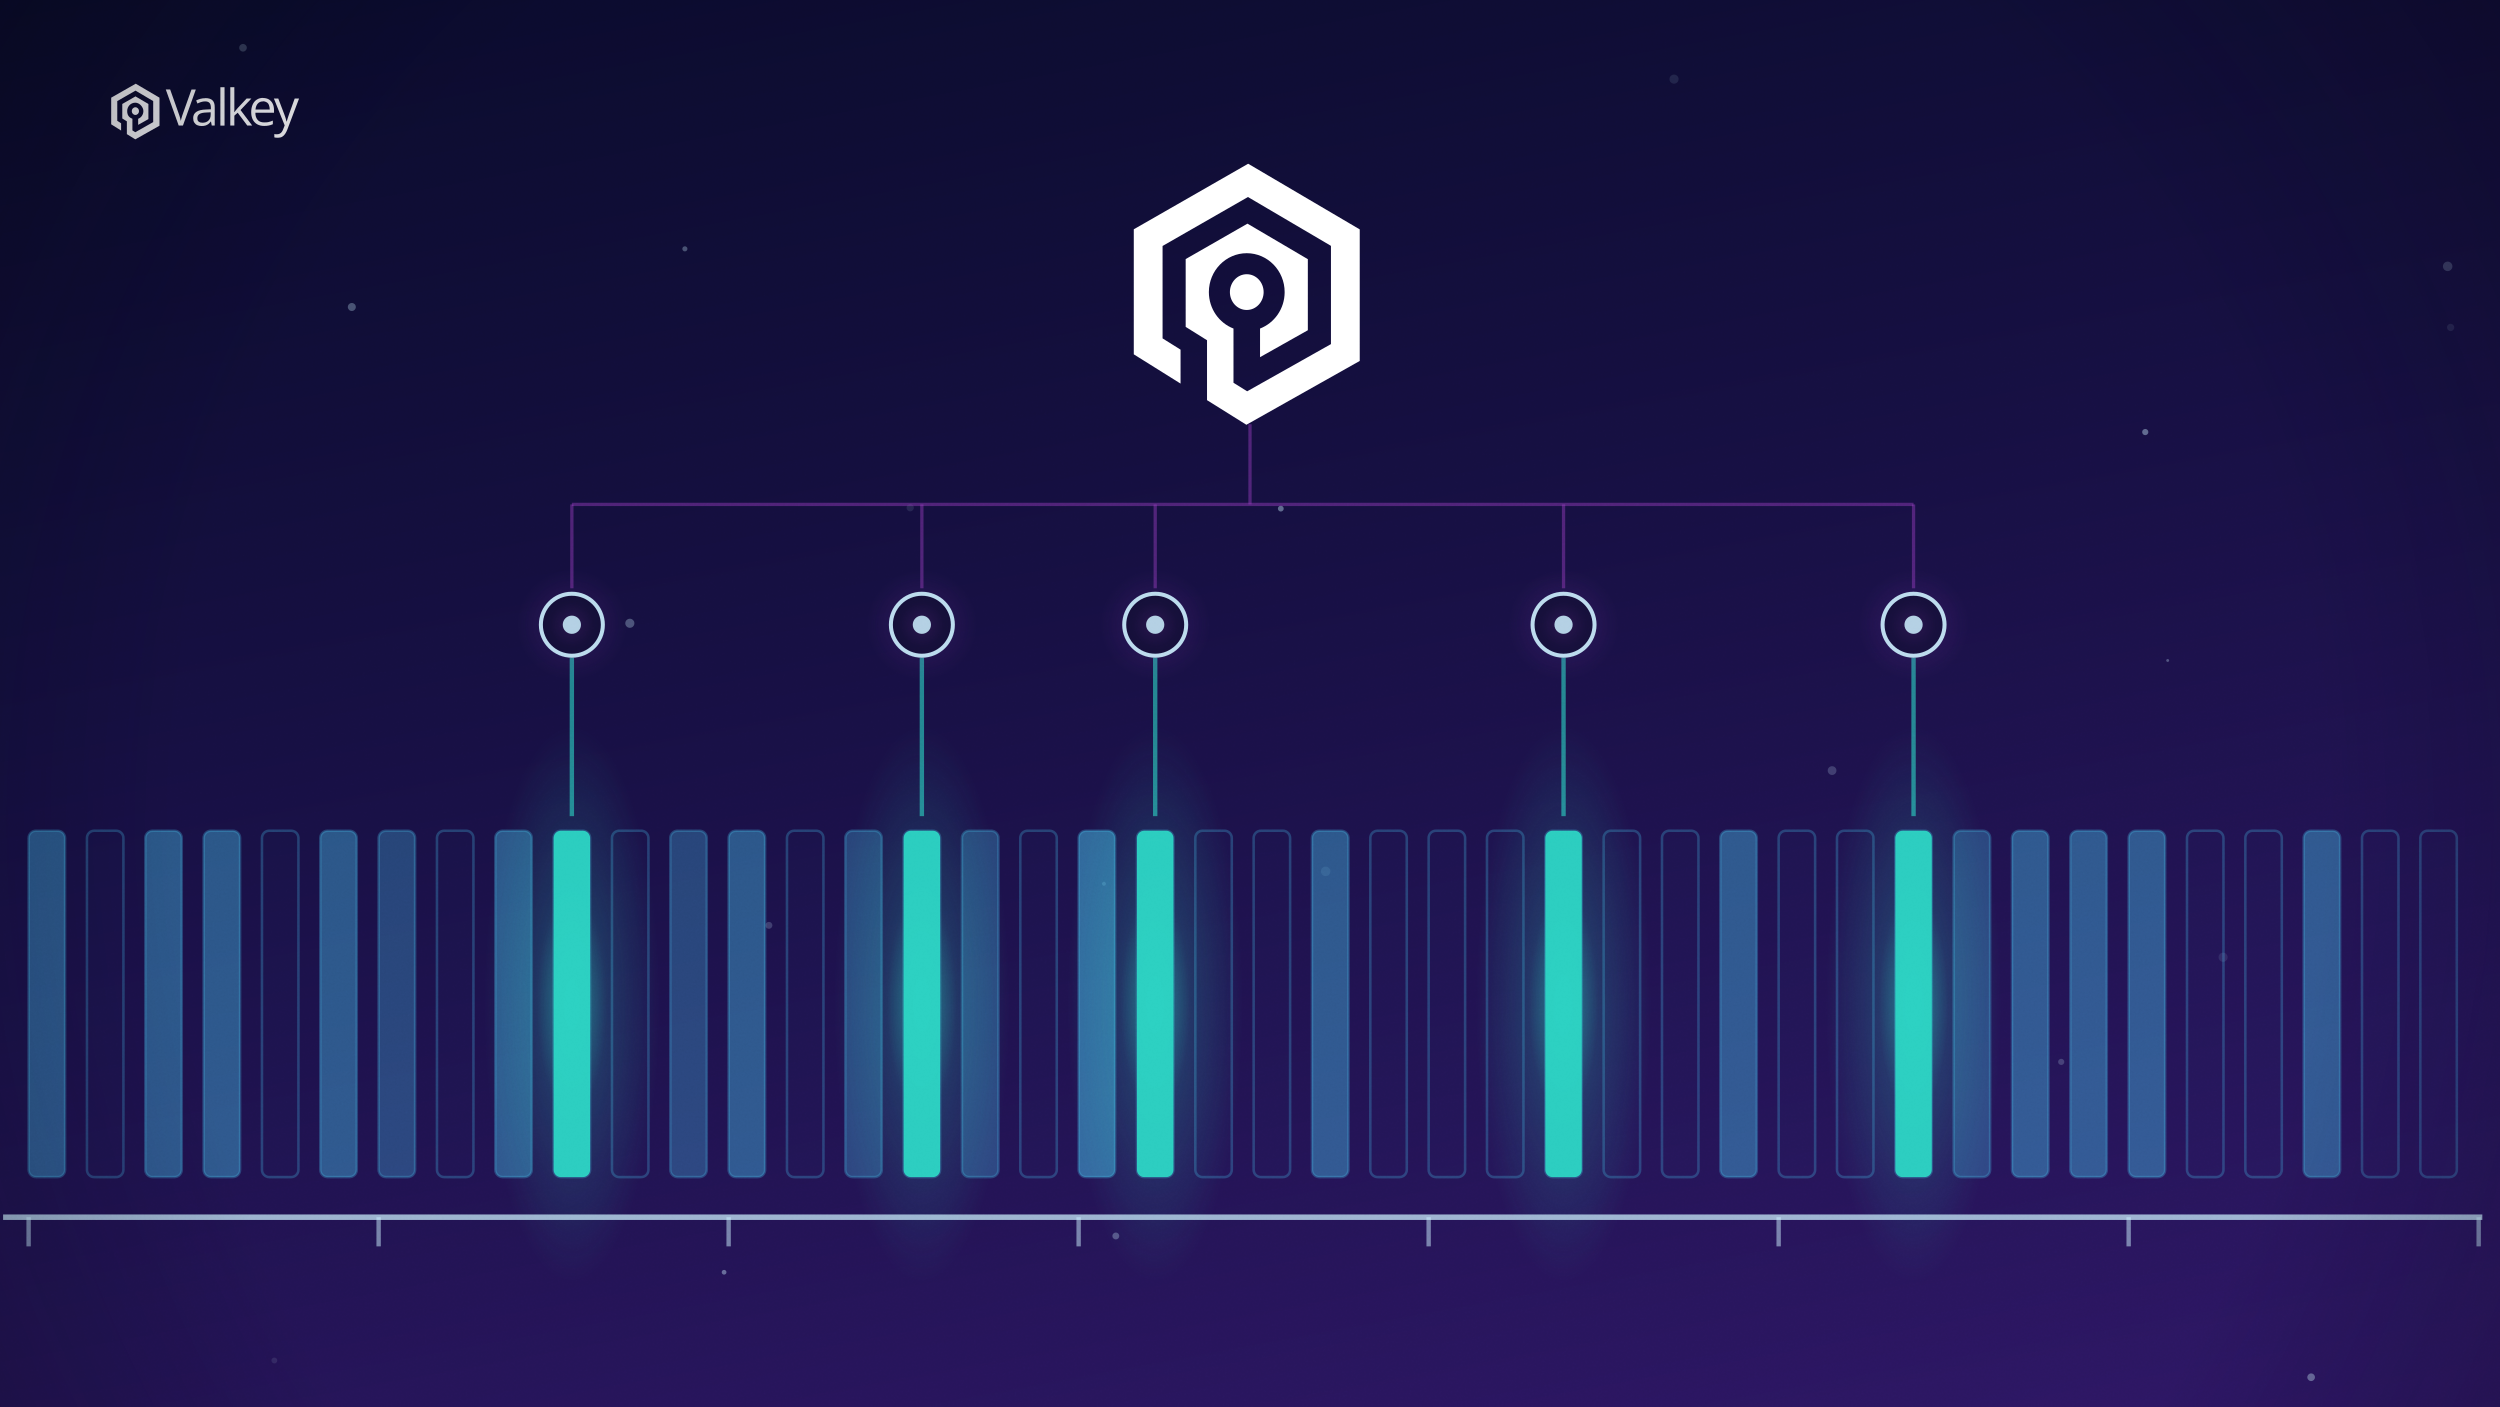
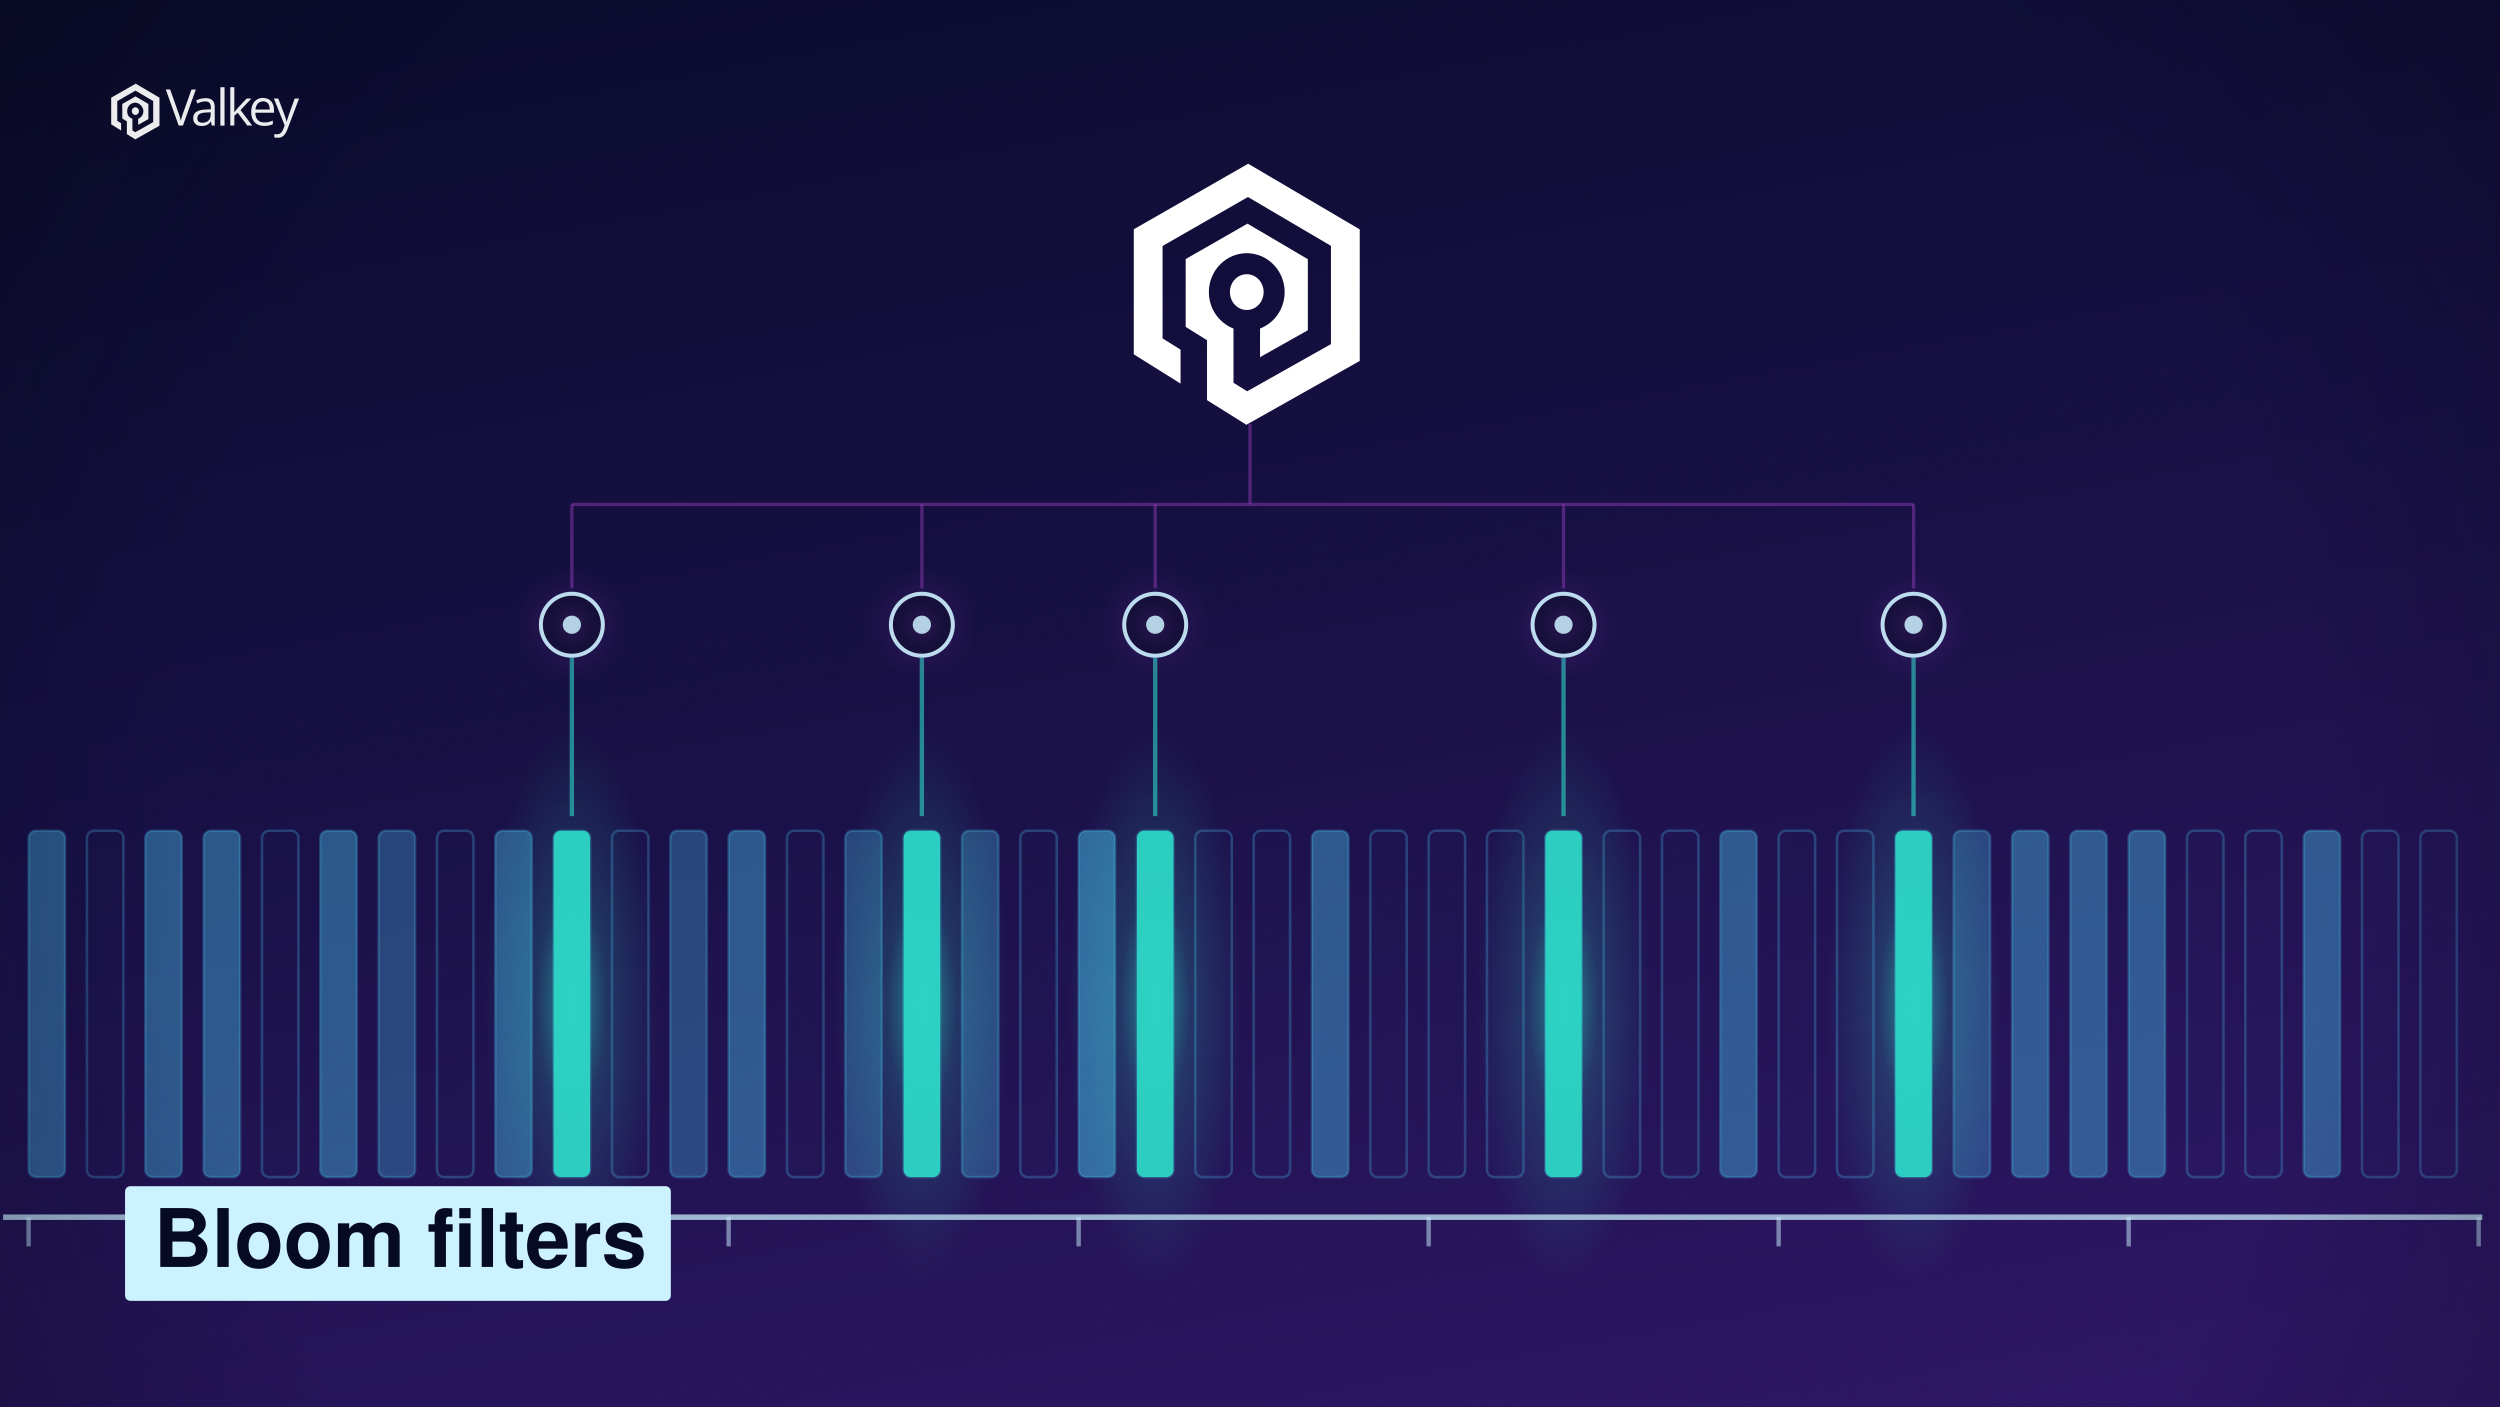
<svg xmlns="http://www.w3.org/2000/svg" width="1920" height="1080" viewBox="274.3 89.3 1371.4 771.4">
  <defs>
    <linearGradient id="sky" x1="0" y1="0" x2="0.32" y2="1">
      <stop offset="0" stop-color="#060A24" />
      <stop offset="0.48" stop-color="#171043" />
      <stop offset="1" stop-color="#301868" />
    </linearGradient>
-     <radialGradient id="focus" gradientUnits="userSpaceOnUse" cx="960" cy="400" r="900">
-       <stop offset="0" stop-color="#00A3E0" stop-opacity="0.42" />
-       <stop offset="0.35" stop-color="#963CBD" stop-opacity="0.20" />
-       <stop offset="1" stop-color="#963CBD" stop-opacity="0" />
-     </radialGradient>
    <radialGradient id="vignette" gradientUnits="userSpaceOnUse" cx="960" cy="540" r="1180">
      <stop offset="0.5" stop-color="#03040F" stop-opacity="0" />
      <stop offset="1" stop-color="#03040F" stop-opacity="0.8" />
    </radialGradient>
    <radialGradient id="scrim">
      <stop offset="0" stop-color="#060A24" stop-opacity="0.72" />
      <stop offset="0.6" stop-color="#060A24" stop-opacity="0.45" />
      <stop offset="1" stop-color="#060A24" stop-opacity="0" />
    </radialGradient>
    <filter id="grain" x="0" y="0" width="100%" height="100%">
      <feTurbulence type="fractalNoise" baseFrequency="0.85" numOctaves="4" stitchTiles="stitch" />
      <feColorMatrix type="saturate" values="0" />
    </filter>
    <radialGradient id="h-cyan">
      <stop offset="0" stop-color="#46BDE9" stop-opacity="0.75" />
      <stop offset="0.4" stop-color="#46BDE9" stop-opacity="0.22" />
      <stop offset="1" stop-color="#46BDE9" stop-opacity="0" />
    </radialGradient>
    <radialGradient id="h-ice">
      <stop offset="0" stop-color="#CCF1FF" stop-opacity="0.75" />
      <stop offset="0.4" stop-color="#CCF1FF" stop-opacity="0.22" />
      <stop offset="1" stop-color="#CCF1FF" stop-opacity="0" />
    </radialGradient>
    <radialGradient id="h-mint">
      <stop offset="0" stop-color="#2CD5C4" stop-opacity="0.75" />
      <stop offset="0.4" stop-color="#2CD5C4" stop-opacity="0.22" />
      <stop offset="1" stop-color="#2CD5C4" stop-opacity="0" />
    </radialGradient>
    <radialGradient id="h-coral">
      <stop offset="0" stop-color="#F65275" stop-opacity="0.75" />
      <stop offset="0.4" stop-color="#F65275" stop-opacity="0.22" />
      <stop offset="1" stop-color="#F65275" stop-opacity="0" />
    </radialGradient>
    <radialGradient id="h-violet">
      <stop offset="0" stop-color="#963CBD" stop-opacity="0.75" />
      <stop offset="0.4" stop-color="#963CBD" stop-opacity="0.22" />
      <stop offset="1" stop-color="#963CBD" stop-opacity="0" />
    </radialGradient>
    <radialGradient id="h-gold">
      <stop offset="0" stop-color="#FFB81C" stop-opacity="0.75" />
      <stop offset="0.4" stop-color="#FFB81C" stop-opacity="0.22" />
      <stop offset="1" stop-color="#FFB81C" stop-opacity="0" />
    </radialGradient>
    <filter id="blur3" x="-70%" y="-70%" width="240%" height="240%">
      <feGaussianBlur stdDeviation="3" />
    </filter>
    <filter id="blur8" x="-70%" y="-70%" width="240%" height="240%">
      <feGaussianBlur stdDeviation="8" />
    </filter>
    <filter id="blur18" x="-70%" y="-70%" width="240%" height="240%">
      <feGaussianBlur stdDeviation="18" />
    </filter>
    <filter id="blur40" x="-70%" y="-70%" width="240%" height="240%">
      <feGaussianBlur stdDeviation="40" />
    </filter>
  </defs>
  <rect width="1920" height="1080" fill="url(#sky)" />
-   <g>
-     <circle cx="1077.2" cy="79.6" r="2.5" fill="#CCF1FF" opacity="0.4" />
-     <circle cx="433.8" cy="949.7" r="2.3" fill="#CCF1FF" opacity="0.3" />
-     <circle cx="879.9" cy="574.1" r="1.1" fill="#CCF1FF" opacity="0.2" />
-     <circle cx="407.6" cy="115.5" r="2.1" fill="#CCF1FF" opacity="0.2" />
-     <circle cx="976.9" cy="368.3" r="1.6" fill="#CCF1FF" opacity="0.4" />
-     <circle cx="1633.4" cy="81.3" r="2.2" fill="#CCF1FF" opacity="0.2" />
-     <circle cx="1493.8" cy="614.4" r="2.5" fill="#CCF1FF" opacity="0.1" />
-     <circle cx="1844.7" cy="473.7" r="0.9" fill="#CCF1FF" opacity="0.4" />
-     <circle cx="1192.6" cy="132.7" r="2.5" fill="#CCF1FF" opacity="0.1" />
-     <circle cx="1717.5" cy="631.7" r="2.3" fill="#CCF1FF" opacity="0.4" />
-     <circle cx="255.4" cy="25.8" r="2.2" fill="#CCF1FF" opacity="0.2" />
-     <circle cx="1764.4" cy="610.9" r="2.6" fill="#CCF1FF" opacity="0.1" />
-     <circle cx="619.8" cy="431.2" r="2.5" fill="#CCF1FF" opacity="0.3" />
-     <circle cx="886.4" cy="767.3" r="1.9" fill="#CCF1FF" opacity="0.3" />
-     <circle cx="464.2" cy="23.8" r="1.2" fill="#CCF1FF" opacity="0.1" />
-     <circle cx="1129" cy="45.9" r="1.1" fill="#CCF1FF" opacity="0.3" />
-     <circle cx="732" cy="1065.4" r="2.6" fill="#CCF1FF" opacity="0.3" />
-     <circle cx="1146" cy="1075.1" r="1.2" fill="#CCF1FF" opacity="0.3" />
-     <circle cx="1405" cy="671.8" r="1.7" fill="#CCF1FF" opacity="0.2" />
-     <circle cx="1001.5" cy="567.3" r="2.6" fill="#CCF1FF" opacity="0.1" />
-     <circle cx="105.7" cy="1018.8" r="1.7" fill="#CCF1FF" opacity="0.3" />
-     <circle cx="1771.3" cy="779.8" r="2.4" fill="#CCF1FF" opacity="0.2" />
-     <circle cx="225.4" cy="181.4" r="2.6" fill="#CCF1FF" opacity="0.3" />
-     <circle cx="424.8" cy="835.6" r="1.6" fill="#CCF1FF" opacity="0.1" />
-     <circle cx="773.6" cy="367.8" r="2" fill="#CCF1FF" opacity="0.1" />
-     <circle cx="642.9" cy="1016.4" r="1.7" fill="#CCF1FF" opacity="0.3" />
-     <circle cx="1115.1" cy="53.7" r="0.8" fill="#CCF1FF" opacity="0.1" />
-     <circle cx="1451.1" cy="326.3" r="1.7" fill="#CCF1FF" opacity="0.4" />
-     <circle cx="760.2" cy="877.7" r="1.2" fill="#CCF1FF" opacity="0.3" />
-     <circle cx="1820.8" cy="754.9" r="1.5" fill="#CCF1FF" opacity="0.2" />
-     <circle cx="230.8" cy="290.3" r="1.1" fill="#CCF1FF" opacity="0.1" />
-     <circle cx="671.5" cy="787.2" r="1.3" fill="#CCF1FF" opacity="0.4" />
-     <circle cx="195.7" cy="836.6" r="2.2" fill="#CCF1FF" opacity="0.2" />
-     <circle cx="72.3" cy="885.3" r="1.1" fill="#CCF1FF" opacity="0.2" />
-     <circle cx="1279.3" cy="512" r="2.4" fill="#CCF1FF" opacity="0.2" />
-     <circle cx="168.9" cy="786.8" r="1" fill="#CCF1FF" opacity="0.1" />
-     <circle cx="138.4" cy="1019.9" r="0.9" fill="#CCF1FF" opacity="0.1" />
-     <circle cx="696.1" cy="596.9" r="1.9" fill="#CCF1FF" opacity="0.2" />
-     <circle cx="1463.4" cy="451.6" r="0.8" fill="#CCF1FF" opacity="0.3" />
-     <circle cx="467.3" cy="257.7" r="2.2" fill="#CCF1FF" opacity="0.3" />
-     <circle cx="328.4" cy="865" r="1.8" fill="#CCF1FF" opacity="0.3" />
-     <circle cx="1617" cy="235.4" r="2.6" fill="#CCF1FF" opacity="0.2" />
-     <circle cx="1716" cy="736.2" r="2.4" fill="#CCF1FF" opacity="0.1" />
-     <circle cx="61.4" cy="32.5" r="1.6" fill="#CCF1FF" opacity="0.2" />
-     <circle cx="1618.6" cy="268.9" r="2" fill="#CCF1FF" opacity="0.1" />
-     <circle cx="1655.9" cy="543.7" r="1.4" fill="#CCF1FF" opacity="0.3" />
-     <circle cx="1542.1" cy="844.8" r="2.1" fill="#CCF1FF" opacity="0.4" />
-     <circle cx="76.6" cy="765.2" r="2.7" fill="#CCF1FF" opacity="0.4" />
-     <circle cx="1619.3" cy="894.6" r="2.1" fill="#CCF1FF" opacity="0.1" />
-     <circle cx="650" cy="225.8" r="1.4" fill="#CCF1FF" opacity="0.3" />
-   </g>
  <g>
    <rect x="290" y="545" width="20" height="190" rx="4" fill="#00A3E0" fill-opacity="0.05" stroke="#46BDE9" stroke-width="1.4" opacity="0.28" />
    <rect x="322" y="545" width="20" height="190" rx="4" fill="#00A3E0" fill-opacity="0.05" stroke="#46BDE9" stroke-width="1.4" opacity="0.28" />
    <rect x="354" y="545" width="20" height="190" rx="4" fill="#00A3E0" fill-opacity="0.05" stroke="#46BDE9" stroke-width="1.4" opacity="0.28" />
    <rect x="386" y="545" width="20" height="190" rx="4" fill="#00A3E0" fill-opacity="0.05" stroke="#46BDE9" stroke-width="1.4" opacity="0.28" />
    <rect x="418" y="545" width="20" height="190" rx="4" fill="#00A3E0" fill-opacity="0.05" stroke="#46BDE9" stroke-width="1.4" opacity="0.28" />
    <rect x="450" y="545" width="20" height="190" rx="4" fill="#00A3E0" fill-opacity="0.05" stroke="#46BDE9" stroke-width="1.4" opacity="0.28" />
    <rect x="482" y="545" width="20" height="190" rx="4" fill="#00A3E0" fill-opacity="0.05" stroke="#46BDE9" stroke-width="1.4" opacity="0.28" />
    <rect x="514" y="545" width="20" height="190" rx="4" fill="#00A3E0" fill-opacity="0.05" stroke="#46BDE9" stroke-width="1.4" opacity="0.28" />
    <rect x="546" y="545" width="20" height="190" rx="4" fill="#00A3E0" fill-opacity="0.05" stroke="#46BDE9" stroke-width="1.4" opacity="0.28" />
    <rect x="578" y="545" width="20" height="190" rx="4" fill="#00A3E0" fill-opacity="0.05" stroke="#46BDE9" stroke-width="1.4" opacity="0.28" />
    <rect x="610" y="545" width="20" height="190" rx="4" fill="#00A3E0" fill-opacity="0.05" stroke="#46BDE9" stroke-width="1.4" opacity="0.28" />
    <rect x="642" y="545" width="20" height="190" rx="4" fill="#00A3E0" fill-opacity="0.05" stroke="#46BDE9" stroke-width="1.4" opacity="0.28" />
    <rect x="674" y="545" width="20" height="190" rx="4" fill="#00A3E0" fill-opacity="0.05" stroke="#46BDE9" stroke-width="1.4" opacity="0.28" />
    <rect x="706" y="545" width="20" height="190" rx="4" fill="#00A3E0" fill-opacity="0.05" stroke="#46BDE9" stroke-width="1.4" opacity="0.28" />
    <rect x="738" y="545" width="20" height="190" rx="4" fill="#00A3E0" fill-opacity="0.05" stroke="#46BDE9" stroke-width="1.4" opacity="0.28" />
    <rect x="770" y="545" width="20" height="190" rx="4" fill="#00A3E0" fill-opacity="0.05" stroke="#46BDE9" stroke-width="1.4" opacity="0.28" />
    <rect x="802" y="545" width="20" height="190" rx="4" fill="#00A3E0" fill-opacity="0.05" stroke="#46BDE9" stroke-width="1.4" opacity="0.28" />
    <rect x="834" y="545" width="20" height="190" rx="4" fill="#00A3E0" fill-opacity="0.05" stroke="#46BDE9" stroke-width="1.4" opacity="0.28" />
    <rect x="866" y="545" width="20" height="190" rx="4" fill="#00A3E0" fill-opacity="0.05" stroke="#46BDE9" stroke-width="1.4" opacity="0.28" />
    <rect x="898" y="545" width="20" height="190" rx="4" fill="#00A3E0" fill-opacity="0.05" stroke="#46BDE9" stroke-width="1.4" opacity="0.28" />
    <rect x="930" y="545" width="20" height="190" rx="4" fill="#00A3E0" fill-opacity="0.05" stroke="#46BDE9" stroke-width="1.4" opacity="0.28" />
    <rect x="962" y="545" width="20" height="190" rx="4" fill="#00A3E0" fill-opacity="0.05" stroke="#46BDE9" stroke-width="1.4" opacity="0.28" />
    <rect x="994" y="545" width="20" height="190" rx="4" fill="#00A3E0" fill-opacity="0.05" stroke="#46BDE9" stroke-width="1.4" opacity="0.28" />
    <rect x="1026" y="545" width="20" height="190" rx="4" fill="#00A3E0" fill-opacity="0.05" stroke="#46BDE9" stroke-width="1.4" opacity="0.28" />
    <rect x="1058" y="545" width="20" height="190" rx="4" fill="#00A3E0" fill-opacity="0.05" stroke="#46BDE9" stroke-width="1.4" opacity="0.28" />
    <rect x="1090" y="545" width="20" height="190" rx="4" fill="#00A3E0" fill-opacity="0.05" stroke="#46BDE9" stroke-width="1.4" opacity="0.28" />
    <rect x="1122" y="545" width="20" height="190" rx="4" fill="#00A3E0" fill-opacity="0.05" stroke="#46BDE9" stroke-width="1.4" opacity="0.28" />
    <rect x="1154" y="545" width="20" height="190" rx="4" fill="#00A3E0" fill-opacity="0.05" stroke="#46BDE9" stroke-width="1.4" opacity="0.28" />
    <rect x="1186" y="545" width="20" height="190" rx="4" fill="#00A3E0" fill-opacity="0.05" stroke="#46BDE9" stroke-width="1.4" opacity="0.28" />
    <rect x="1218" y="545" width="20" height="190" rx="4" fill="#00A3E0" fill-opacity="0.05" stroke="#46BDE9" stroke-width="1.4" opacity="0.28" />
    <rect x="1250" y="545" width="20" height="190" rx="4" fill="#00A3E0" fill-opacity="0.05" stroke="#46BDE9" stroke-width="1.4" opacity="0.28" />
    <rect x="1282" y="545" width="20" height="190" rx="4" fill="#00A3E0" fill-opacity="0.05" stroke="#46BDE9" stroke-width="1.4" opacity="0.28" />
    <rect x="1314" y="545" width="20" height="190" rx="4" fill="#00A3E0" fill-opacity="0.05" stroke="#46BDE9" stroke-width="1.4" opacity="0.28" />
    <rect x="1346" y="545" width="20" height="190" rx="4" fill="#00A3E0" fill-opacity="0.05" stroke="#46BDE9" stroke-width="1.4" opacity="0.28" />
    <rect x="1378" y="545" width="20" height="190" rx="4" fill="#00A3E0" fill-opacity="0.05" stroke="#46BDE9" stroke-width="1.4" opacity="0.28" />
    <rect x="1410" y="545" width="20" height="190" rx="4" fill="#00A3E0" fill-opacity="0.05" stroke="#46BDE9" stroke-width="1.4" opacity="0.28" />
    <rect x="1442" y="545" width="20" height="190" rx="4" fill="#00A3E0" fill-opacity="0.05" stroke="#46BDE9" stroke-width="1.4" opacity="0.28" />
    <rect x="1474" y="545" width="20" height="190" rx="4" fill="#00A3E0" fill-opacity="0.05" stroke="#46BDE9" stroke-width="1.4" opacity="0.28" />
    <rect x="1506" y="545" width="20" height="190" rx="4" fill="#00A3E0" fill-opacity="0.05" stroke="#46BDE9" stroke-width="1.4" opacity="0.28" />
    <rect x="1538" y="545" width="20" height="190" rx="4" fill="#00A3E0" fill-opacity="0.05" stroke="#46BDE9" stroke-width="1.4" opacity="0.28" />
    <rect x="1570" y="545" width="20" height="190" rx="4" fill="#00A3E0" fill-opacity="0.05" stroke="#46BDE9" stroke-width="1.4" opacity="0.28" />
    <rect x="1602" y="545" width="20" height="190" rx="4" fill="#00A3E0" fill-opacity="0.05" stroke="#46BDE9" stroke-width="1.4" opacity="0.28" />
  </g>
  <g>
    <rect x="290" y="545" width="20" height="190" rx="4" fill="#46BDE9" opacity="0.4" />
    <rect x="354" y="545" width="20" height="190" rx="4" fill="#46BDE9" opacity="0.4" />
    <rect x="386" y="545" width="20" height="190" rx="4" fill="#46BDE9" opacity="0.4" />
    <rect x="450" y="545" width="20" height="190" rx="4" fill="#46BDE9" opacity="0.4" />
    <rect x="482" y="545" width="20" height="190" rx="4" fill="#46BDE9" opacity="0.3" />
    <rect x="546" y="545" width="20" height="190" rx="4" fill="#46BDE9" opacity="0.4" />
    <rect x="642" y="545" width="20" height="190" rx="4" fill="#46BDE9" opacity="0.3" />
    <rect x="674" y="545" width="20" height="190" rx="4" fill="#46BDE9" opacity="0.4" />
    <rect x="738" y="545" width="20" height="190" rx="4" fill="#46BDE9" opacity="0.3" />
    <rect x="802" y="545" width="20" height="190" rx="4" fill="#46BDE9" opacity="0.3" />
    <rect x="866" y="545" width="20" height="190" rx="4" fill="#46BDE9" opacity="0.5" />
    <rect x="994" y="545" width="20" height="190" rx="4" fill="#46BDE9" opacity="0.4" />
    <rect x="1218" y="545" width="20" height="190" rx="4" fill="#46BDE9" opacity="0.4" />
    <rect x="1346" y="545" width="20" height="190" rx="4" fill="#46BDE9" opacity="0.3" />
    <rect x="1378" y="545" width="20" height="190" rx="4" fill="#46BDE9" opacity="0.4" />
    <rect x="1410" y="545" width="20" height="190" rx="4" fill="#46BDE9" opacity="0.4" />
    <rect x="1442" y="545" width="20" height="190" rx="4" fill="#46BDE9" opacity="0.4" />
    <rect x="1538" y="545" width="20" height="190" rx="4" fill="#46BDE9" opacity="0.4" />
  </g>
  <g>
    <line x1="960" y1="322" x2="960" y2="366" stroke="#963CBD" stroke-width="1.8" opacity="0.45" />
    <line x1="588" y1="366" x2="1324" y2="366" stroke="#963CBD" stroke-width="1.8" opacity="0.45" />
  </g>
  <g>
    <line x1="588" y1="366" x2="588" y2="412" stroke="#963CBD" stroke-width="1.8" opacity="0.45" />
    <line x1="780" y1="366" x2="780" y2="412" stroke="#963CBD" stroke-width="1.8" opacity="0.45" />
    <line x1="908" y1="366" x2="908" y2="412" stroke="#963CBD" stroke-width="1.8" opacity="0.45" />
    <line x1="1132" y1="366" x2="1132" y2="412" stroke="#963CBD" stroke-width="1.8" opacity="0.45" />
    <line x1="1324" y1="366" x2="1324" y2="412" stroke="#963CBD" stroke-width="1.8" opacity="0.45" />
  </g>
  <g>
    <line x1="588" y1="450" x2="588" y2="537" stroke="#2CD5C4" stroke-width="2.4" opacity="0.6" />
    <line x1="780" y1="450" x2="780" y2="537" stroke="#2CD5C4" stroke-width="2.4" opacity="0.6" />
    <line x1="908" y1="450" x2="908" y2="537" stroke="#2CD5C4" stroke-width="2.4" opacity="0.6" />
    <line x1="1132" y1="450" x2="1132" y2="537" stroke="#2CD5C4" stroke-width="2.4" opacity="0.6" />
    <line x1="1324" y1="450" x2="1324" y2="537" stroke="#2CD5C4" stroke-width="2.4" opacity="0.6" />
  </g>
  <g>
    <ellipse cx="588" cy="640" rx="48" ry="152" fill="url(#h-mint)" opacity="0.8" />
    <rect x="578" y="545" width="20" height="190" rx="4" fill="#2CD5C4" opacity="0.95" />
    <ellipse cx="780" cy="640" rx="48" ry="152" fill="url(#h-mint)" opacity="0.8" />
    <rect x="770" y="545" width="20" height="190" rx="4" fill="#2CD5C4" opacity="0.95" />
    <ellipse cx="908" cy="640" rx="48" ry="152" fill="url(#h-mint)" opacity="0.8" />
    <rect x="898" y="545" width="20" height="190" rx="4" fill="#2CD5C4" opacity="0.95" />
    <ellipse cx="1132" cy="640" rx="48" ry="152" fill="url(#h-mint)" opacity="0.8" />
    <rect x="1122" y="545" width="20" height="190" rx="4" fill="#2CD5C4" opacity="0.95" />
    <ellipse cx="1324" cy="640" rx="48" ry="152" fill="url(#h-mint)" opacity="0.8" />
    <rect x="1314" y="545" width="20" height="190" rx="4" fill="#2CD5C4" opacity="0.95" />
  </g>
  <g>
    <circle cx="588" cy="432" r="30" fill="url(#h-violet)" opacity="0.55" />
    <circle cx="588" cy="432" r="17" fill="#060A24" fill-opacity="0.55" stroke="#CCF1FF" stroke-width="2.2" opacity="0.9" />
    <circle cx="588" cy="432" r="5" fill="#CCF1FF" opacity="0.85" />
    <circle cx="780" cy="432" r="30" fill="url(#h-violet)" opacity="0.55" />
    <circle cx="780" cy="432" r="17" fill="#060A24" fill-opacity="0.55" stroke="#CCF1FF" stroke-width="2.2" opacity="0.9" />
    <circle cx="780" cy="432" r="5" fill="#CCF1FF" opacity="0.85" />
    <circle cx="908" cy="432" r="30" fill="url(#h-violet)" opacity="0.55" />
    <circle cx="908" cy="432" r="17" fill="#060A24" fill-opacity="0.55" stroke="#CCF1FF" stroke-width="2.2" opacity="0.9" />
    <circle cx="908" cy="432" r="5" fill="#CCF1FF" opacity="0.85" />
    <circle cx="1132" cy="432" r="30" fill="url(#h-violet)" opacity="0.55" />
    <circle cx="1132" cy="432" r="17" fill="#060A24" fill-opacity="0.55" stroke="#CCF1FF" stroke-width="2.2" opacity="0.9" />
    <circle cx="1132" cy="432" r="5" fill="#CCF1FF" opacity="0.85" />
    <circle cx="1324" cy="432" r="30" fill="url(#h-violet)" opacity="0.55" />
    <circle cx="1324" cy="432" r="17" fill="#060A24" fill-opacity="0.55" stroke="#CCF1FF" stroke-width="2.2" opacity="0.9" />
    <circle cx="1324" cy="432" r="5" fill="#CCF1FF" opacity="0.85" />
  </g>
  <line x1="276" y1="757" x2="1636" y2="757" stroke="#CCF1FF" stroke-width="3" opacity="0.72" />
  <g>
    <line x1="290" y1="757" x2="290" y2="773" stroke="#CCF1FF" stroke-width="2.4" opacity="0.5" />
    <line x1="482" y1="757" x2="482" y2="773" stroke="#CCF1FF" stroke-width="2.4" opacity="0.5" />
    <line x1="674" y1="757" x2="674" y2="773" stroke="#CCF1FF" stroke-width="2.4" opacity="0.5" />
    <line x1="866" y1="757" x2="866" y2="773" stroke="#CCF1FF" stroke-width="2.4" opacity="0.5" />
    <line x1="1058" y1="757" x2="1058" y2="773" stroke="#CCF1FF" stroke-width="2.4" opacity="0.5" />
    <line x1="1250" y1="757" x2="1250" y2="773" stroke="#CCF1FF" stroke-width="2.4" opacity="0.5" />
    <line x1="1442" y1="757" x2="1442" y2="773" stroke="#CCF1FF" stroke-width="2.4" opacity="0.5" />
    <line x1="1634" y1="757" x2="1634" y2="773" stroke="#CCF1FF" stroke-width="2.4" opacity="0.5" />
  </g>
  <g>
    <g transform="translate(894.2 175) scale(2.0548)">
      <path d="M 13.482 60.695 L 0.998 52.884 L 0.998 19.503 L 31.528 2.001 L 61.318 19.532 L 61.318 54.645 L 31.055 71.689 L 20.548 65.116 L 20.548 51.041 L 20.548 49.12 L 14.852 45.556 L 14.852 27.453 L 31.346 17.997 L 47.464 27.482 L 47.464 46.451 L 34.703 53.638 L 34.703 45.999 C 38.529 44.526 41.274 40.739 41.274 36.27 C 41.274 30.511 36.713 25.884 31.158 25.884 C 25.603 25.884 21.042 30.511 21.042 36.27 C 21.042 40.739 23.787 44.526 27.612 45.999 L 27.612 60.474 L 31.261 62.756 L 53.635 50.155 L 53.635 23.925 L 31.477 10.885 L 8.681 23.954 L 8.681 48.629 L 13.482 51.633 L 13.482 60.695 Z M 31.158 31.498 C 33.672 31.498 35.66 33.664 35.66 36.27 C 35.66 38.877 33.672 41.043 31.158 41.043 C 28.644 41.043 26.656 38.877 26.656 36.27 C 26.656 33.664 28.644 31.498 31.158 31.498 Z" fill="#FFFFFF" fill-rule="evenodd" />
    </g>
  </g>
+   <rect width="1920" height="1080" fill="url(#vignette)" />
+   <rect width="1920" height="1080" filter="url(#grain)" opacity="0.055" style="mix-blend-mode:overlay" />
  <g opacity="0.92">
    <g transform="translate(331.9 131.7) scale(0.58493)">
      <path d="M15.2,50l-9.4-5.9v-25L28.8,6l22.3,13.1v26.3l-22.7,12.8-7.9-4.9v-12l-4.3-2.7v-13.6l12.4-7.1,12.1,7.1v14.2l-9.6,5.4v-5.7c2.9-1.1,4.9-3.9,4.9-7.3s-3.4-7.8-7.6-7.8-7.6,3.5-7.6,7.8,2.1,6.2,4.9,7.3v10.9l2.7,1.7,16.8-9.5v-19.7l-16.6-9.8-17.1,9.8v18.5l3.6,2.3v6.8ZM28.5,28.1c1.9,0,3.4,1.6,3.4,3.6s-1.5,3.6-3.4,3.6-3.4-1.6-3.4-3.6,1.5-3.6,3.4-3.6Z" fill="#FFFFFF" fill-rule="evenodd" />
      <path d="M85.2,11.4l-12.1,33.8h-4l-12.1-33.8h4.1l7.9,22.3c.3.9.6,1.8.9,2.6.3.8.5,1.6.7,2.4.2.8.4,1.5.5,2.2.2-.7.3-1.4.5-2.2.2-.8.4-1.6.7-2.4.3-.8.6-1.7.9-2.6l7.9-22.2h4.2Z" fill="#FFFFFF" />
      <path d="M94,19.5c3,0,5.3.7,6.7,2,1.5,1.4,2.2,3.5,2.2,6.5v17.2h-2.8l-.7-3.7h-.2c-.7.9-1.4,1.7-2.2,2.3-.8.6-1.7,1.1-2.7,1.4-1,.3-2.2.5-3.7.5s-2.9-.3-4.1-.8c-1.2-.5-2.1-1.4-2.8-2.5-.7-1.1-1-2.5-1-4.2,0-2.5,1-4.5,3-5.8,2-1.4,5.1-2.1,9.2-2.2l4.4-.2v-1.5c0-2.2-.5-3.7-1.4-4.6-.9-.9-2.3-1.3-4-1.3-1.3,0-2.6.2-3.8.6-1.2.4-2.3.8-3.4,1.4l-1.2-2.9c1.1-.6,2.5-1.1,3.9-1.5,1.5-.4,3-.6,4.7-.6h0ZM99.1,32.8l-3.9.2c-3.2.1-5.4.6-6.7,1.5s-1.9,2.2-1.9,3.9.4,2.5,1.3,3.2c.9.7,2,1,3.5,1,2.3,0,4.1-.6,5.5-1.9s2.2-3.1,2.2-5.6v-2.3Z" fill="#FFFFFF" />
      <path d="M112.1,45.3h-3.9V9.3h3.9v36Z" fill="#FFFFFF" />
      <path d="M121.3,9.3v18.7c0,.6,0,1.4,0,2.3,0,.9,0,1.7-.1,2.3h.2c.3-.4.8-1,1.4-1.8.6-.8,1.2-1.4,1.6-1.9l8.4-9h4.5l-10.2,10.8,10.9,14.5h-4.6l-9-12-3.1,2.8v9.2h-3.8V9.3h3.8Z" fill="#FFFFFF" />
      <path d="M148.2,19.4c2.2,0,4,.5,5.6,1.4,1.5,1,2.7,2.3,3.5,4,.8,1.7,1.2,3.7,1.2,6v2.4h-17.5c0,3,.8,5.2,2.2,6.8s3.5,2.3,6.1,2.3,3-.1,4.3-.4c1.2-.3,2.5-.7,3.8-1.3v3.4c-1.3.6-2.6,1-3.8,1.2-1.2.3-2.7.4-4.4.4-2.4,0-4.6-.5-6.4-1.5-1.8-1-3.2-2.5-4.2-4.4-1-1.9-1.5-4.3-1.5-7.1,0-2.7.5-5.1,1.4-7.1.9-2,2.2-3.5,3.9-4.6,1.7-1.1,3.7-1.6,5.9-1.6h0ZM148.2,22.6c-2.1,0-3.7.7-4.9,2-1.2,1.3-1.9,3.2-2.2,5.6h13.4c0-1.5-.3-2.8-.7-4-.4-1.2-1.1-2.1-2.1-2.7-.9-.6-2.1-1-3.6-1Z" fill="#FFFFFF" />
      <path d="M158.4,19.9h4.1l5.6,14.7c.3.9.6,1.7.9,2.5.3.8.5,1.5.7,2.3.2.7.4,1.4.5,2.1h.2c.2-.8.5-1.8.9-3,.4-1.3.8-2.6,1.3-3.9l5.3-14.7h4.1l-11,29.1c-.6,1.6-1.3,2.9-2.1,4.1-.8,1.2-1.7,2-2.8,2.7-1.1.6-2.5.9-4,.9s-1.4,0-1.9-.1c-.6,0-1-.2-1.4-.3v-3.1c.3,0,.7.1,1.2.2.5,0,1,0,1.5,0,1,0,1.8-.2,2.5-.6.7-.4,1.3-.9,1.8-1.6.5-.7.9-1.5,1.3-2.5l1.4-3.6-10.2-25.4Z" fill="#FFFFFF" />
    </g>
  </g>
-   <rect width="1920" height="1080" fill="url(#vignette)" />
-   <rect width="1920" height="1080" filter="url(#grain)" opacity="0.055" style="mix-blend-mode:overlay" />
+   <g>
+     <rect x="342.9" y="740" width="299.4" height="62.9" rx="2.9" fill="#CCF1FF" />
+     <text x="358.6" y="784.3" fill="#060A24" font-family="Helvetica Neue, Helvetica, Arial, sans-serif" font-size="44.3" font-weight="600">Bloom filters</text>
+   </g>
</svg>
